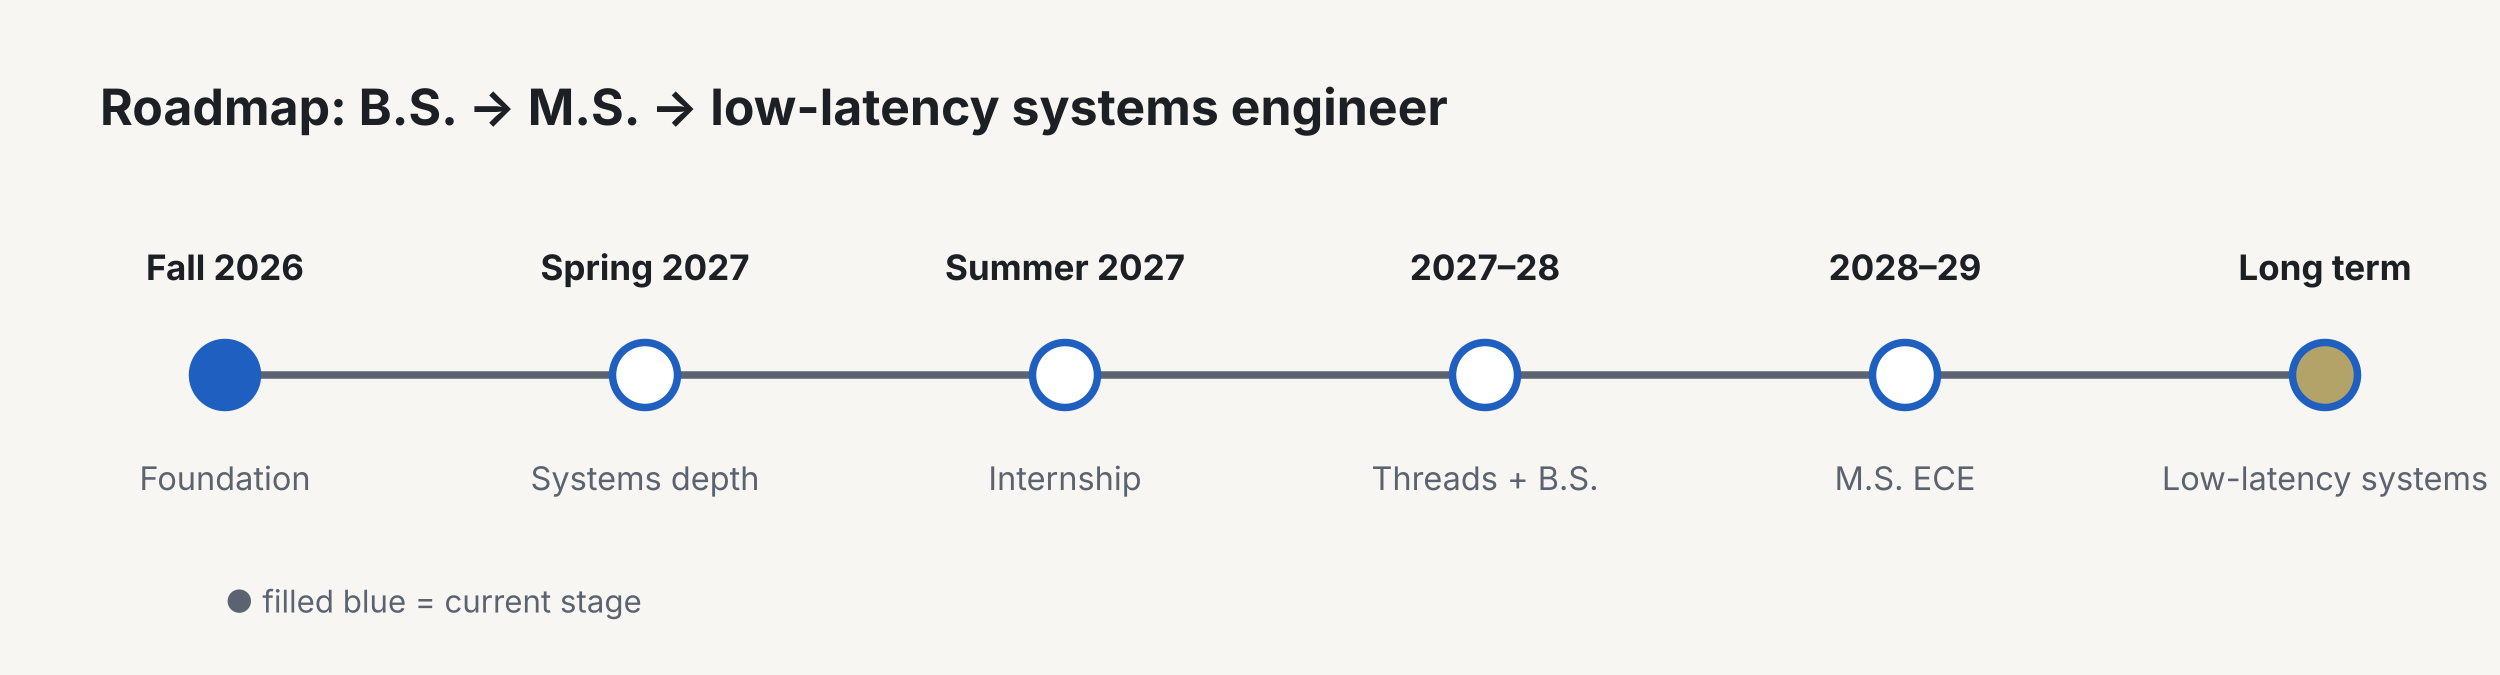
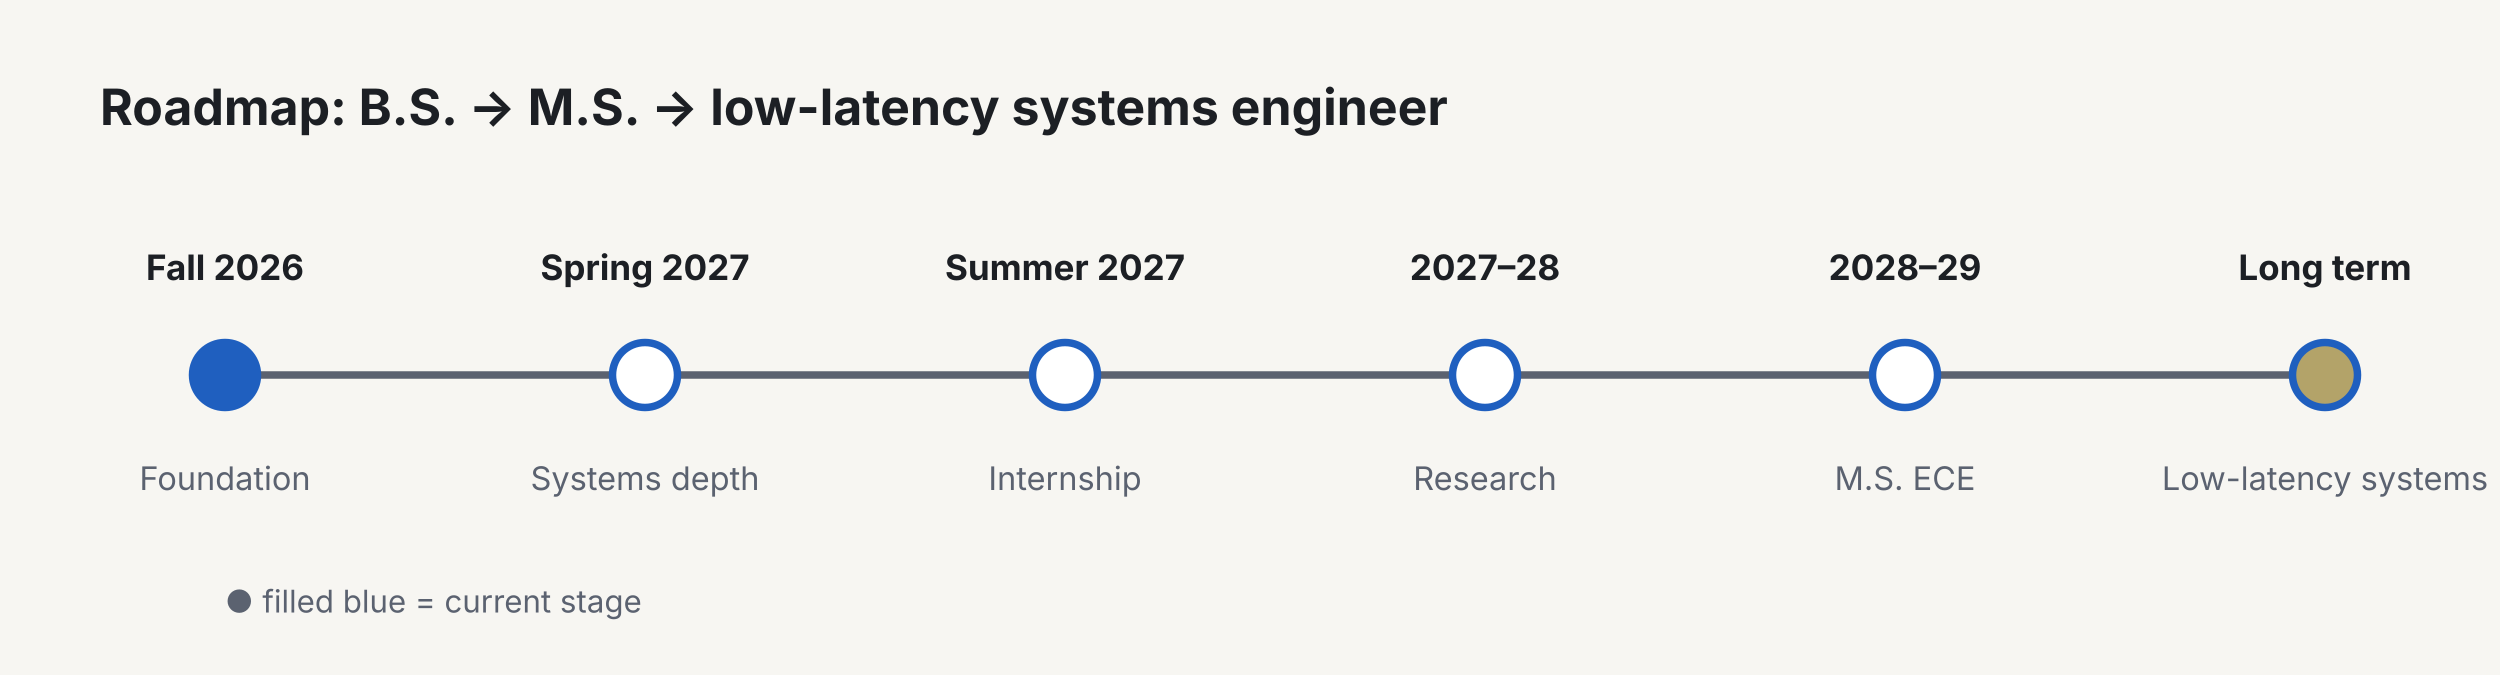
<svg xmlns="http://www.w3.org/2000/svg" viewBox="0 0 1000 270" font-family="Inter,Segoe UI,Arial,sans-serif">
  <rect width="1000" height="270" fill="#f7f6f2" />
  <defs>
    <marker id="a" viewBox="0 0 10 10" refX="9" refY="5" markerWidth="7" markerHeight="7" orient="auto">
      <path d="M0,0L10,5L0,10z" fill="#5b6270" />
    </marker>
  </defs>
  <text x="40" y="50" font-size="20" font-weight="700" fill="#1c1f24">Roadmap: B.S. → M.S. → low-latency systems engineer</text>
  <line x1="80" y1="150" x2="940" y2="150" stroke="#5b6270" stroke-width="3" />
  <circle cx="90" cy="150" r="13" fill="#1f5fbf" stroke="#1f5fbf" stroke-width="3" />
  <text x="90" y="112" text-anchor="middle" font-size="14" font-weight="700" fill="#1c1f24">Fall 2026</text>
  <text x="90" y="196" text-anchor="middle" font-size="13" fill="#5b6270">Foundation</text>
  <circle cx="258" cy="150" r="13" fill="#ffffff" stroke="#1f5fbf" stroke-width="3" />
  <text x="258" y="112" text-anchor="middle" font-size="14" font-weight="700" fill="#1c1f24">Spring 2027</text>
  <text x="258" y="196" text-anchor="middle" font-size="13" fill="#5b6270">Systems depth</text>
  <circle cx="426" cy="150" r="13" fill="#ffffff" stroke="#1f5fbf" stroke-width="3" />
  <text x="426" y="112" text-anchor="middle" font-size="14" font-weight="700" fill="#1c1f24">Summer 2027</text>
  <text x="426" y="196" text-anchor="middle" font-size="13" fill="#5b6270">Internship</text>
  <circle cx="594" cy="150" r="13" fill="#ffffff" stroke="#1f5fbf" stroke-width="3" />
  <text x="594" y="112" text-anchor="middle" font-size="14" font-weight="700" fill="#1c1f24">2027–28</text>
-   <text x="594" y="196" text-anchor="middle" font-size="13" fill="#5b6270">Threads + B.S.</text>
+   <text x="594" y="196" text-anchor="middle" font-size="13" fill="#5b6270">Research</text>
  <circle cx="762" cy="150" r="13" fill="#ffffff" stroke="#1f5fbf" stroke-width="3" />
  <text x="762" y="112" text-anchor="middle" font-size="14" font-weight="700" fill="#1c1f24">2028–29</text>
  <text x="762" y="196" text-anchor="middle" font-size="13" fill="#5b6270">M.S. ECE</text>
  <circle cx="930" cy="150" r="13" fill="#b3a369" stroke="#1f5fbf" stroke-width="3" />
  <text x="930" y="112" text-anchor="middle" font-size="14" font-weight="700" fill="#1c1f24">Long term</text>
  <text x="930" y="196" text-anchor="middle" font-size="13" fill="#5b6270">Low-latency systems</text>
  <text x="90" y="245" font-size="12.5" fill="#5b6270">● filled blue = current stage</text>
</svg>
